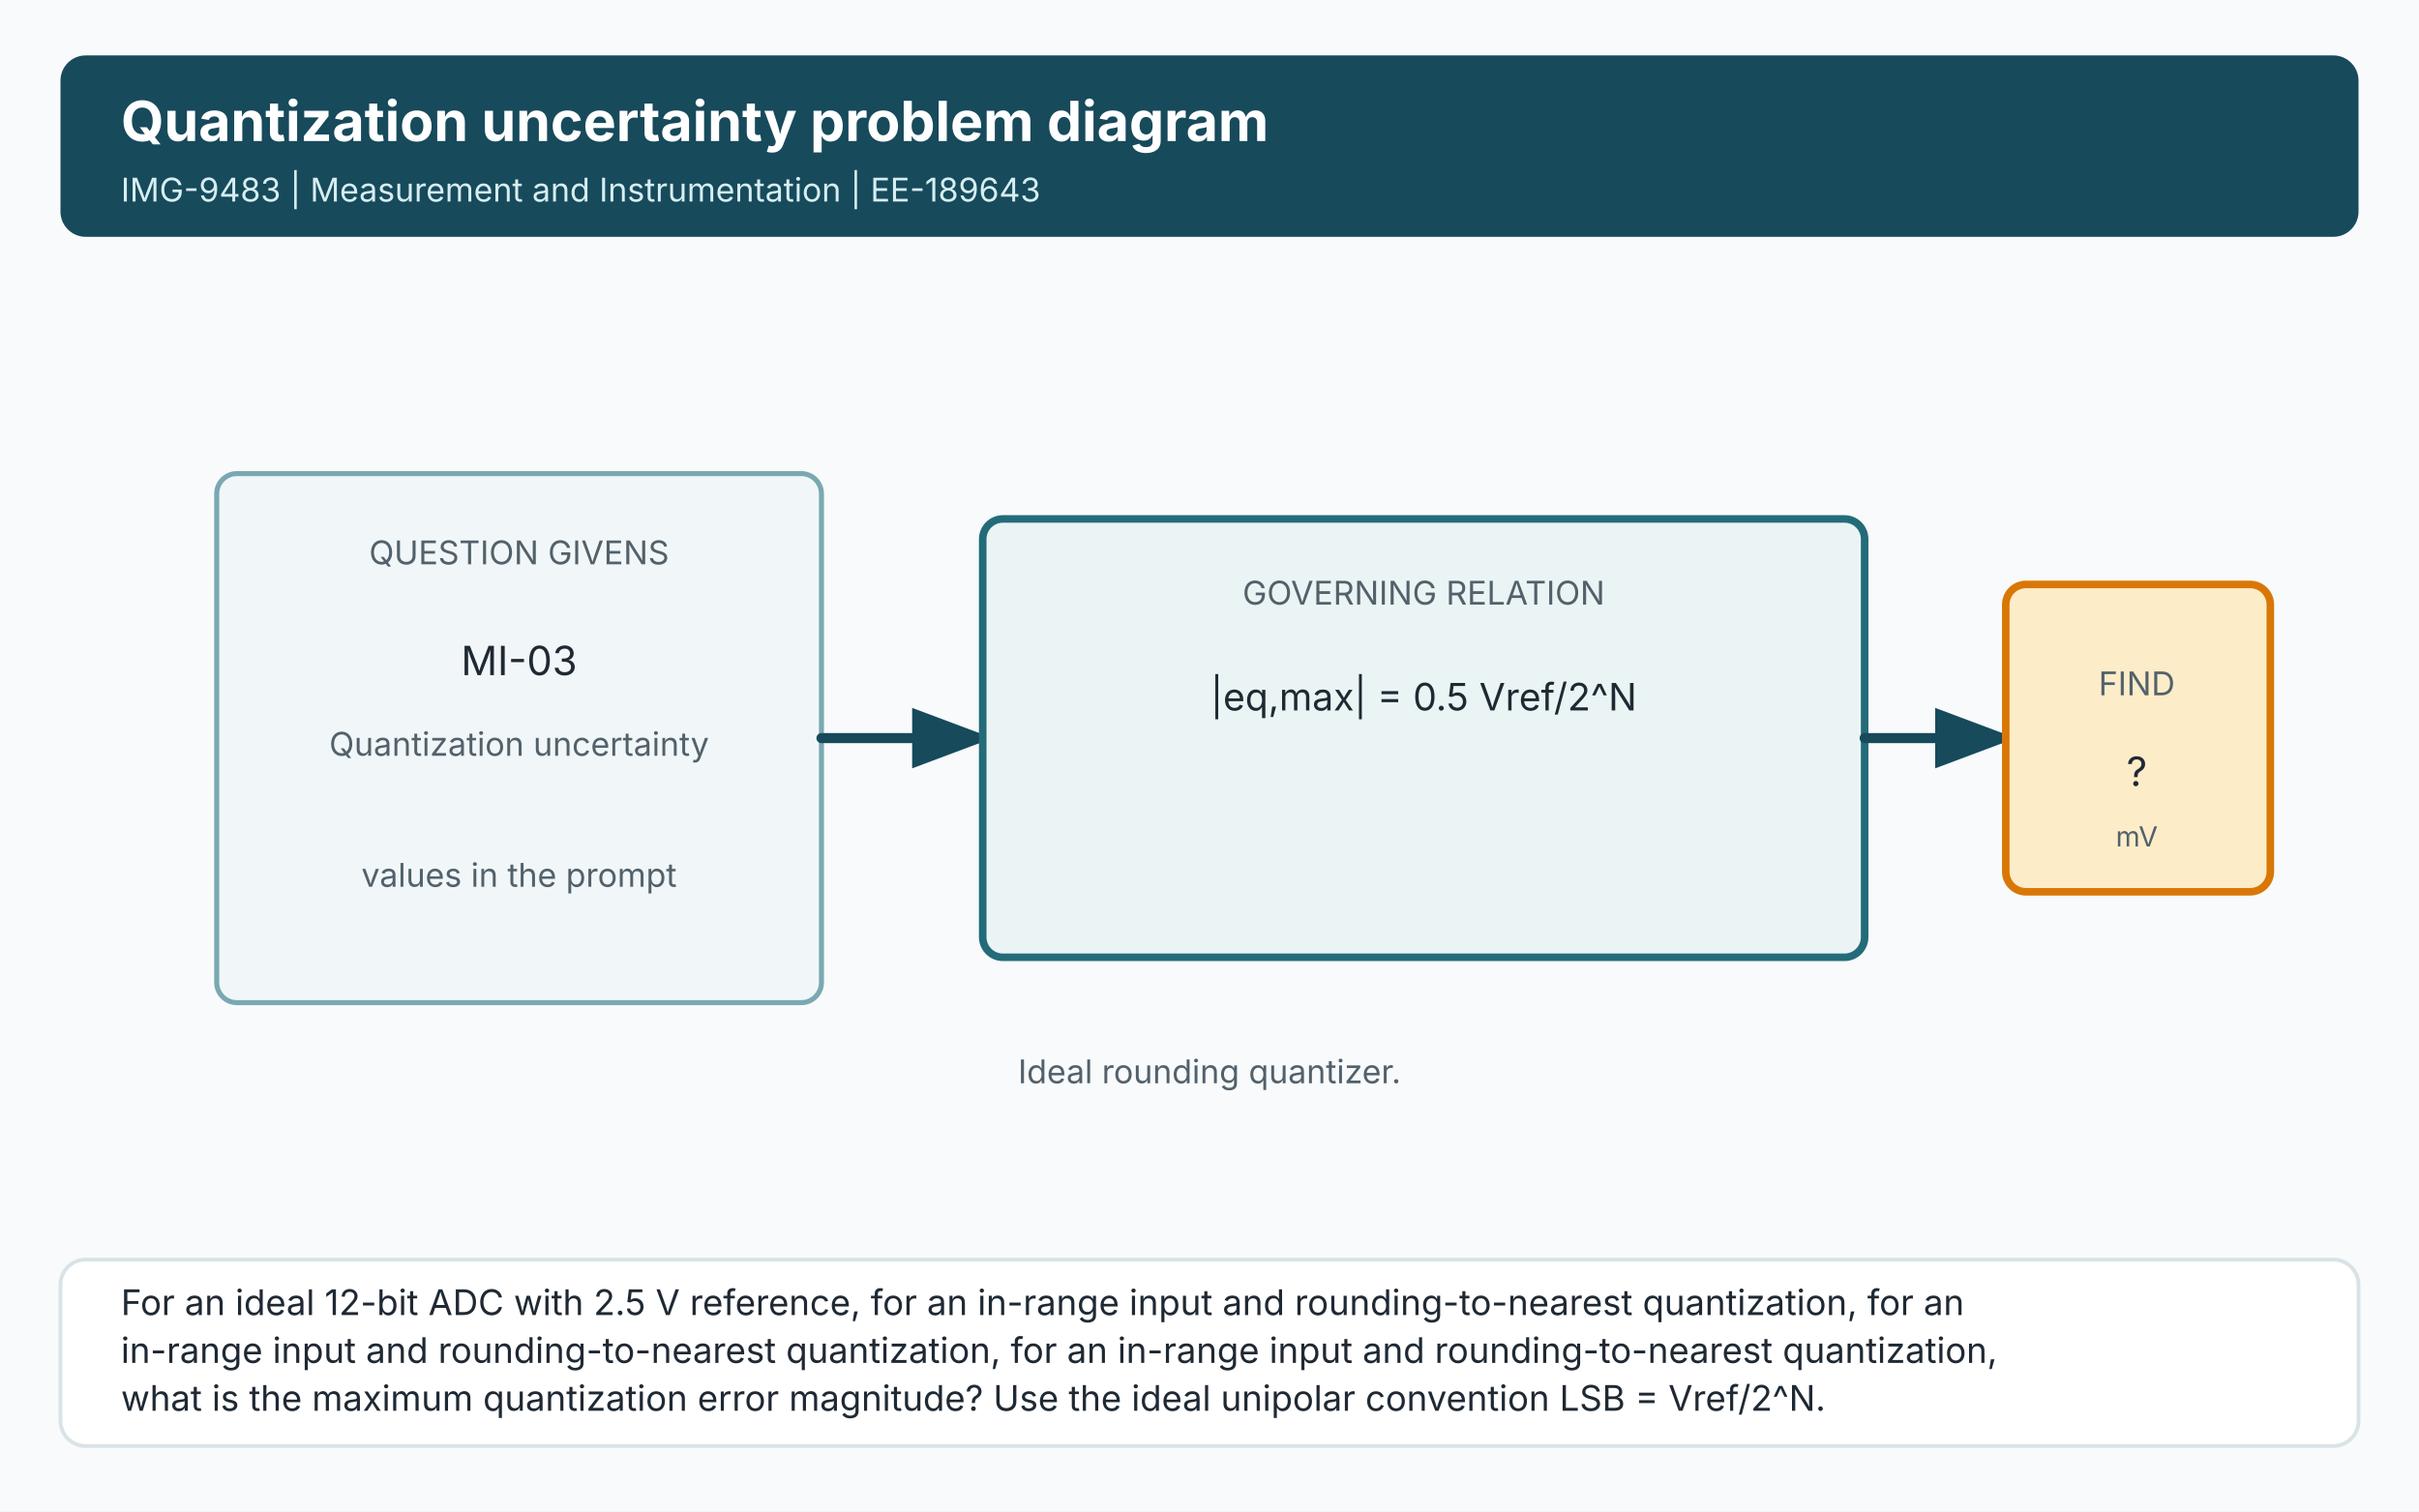
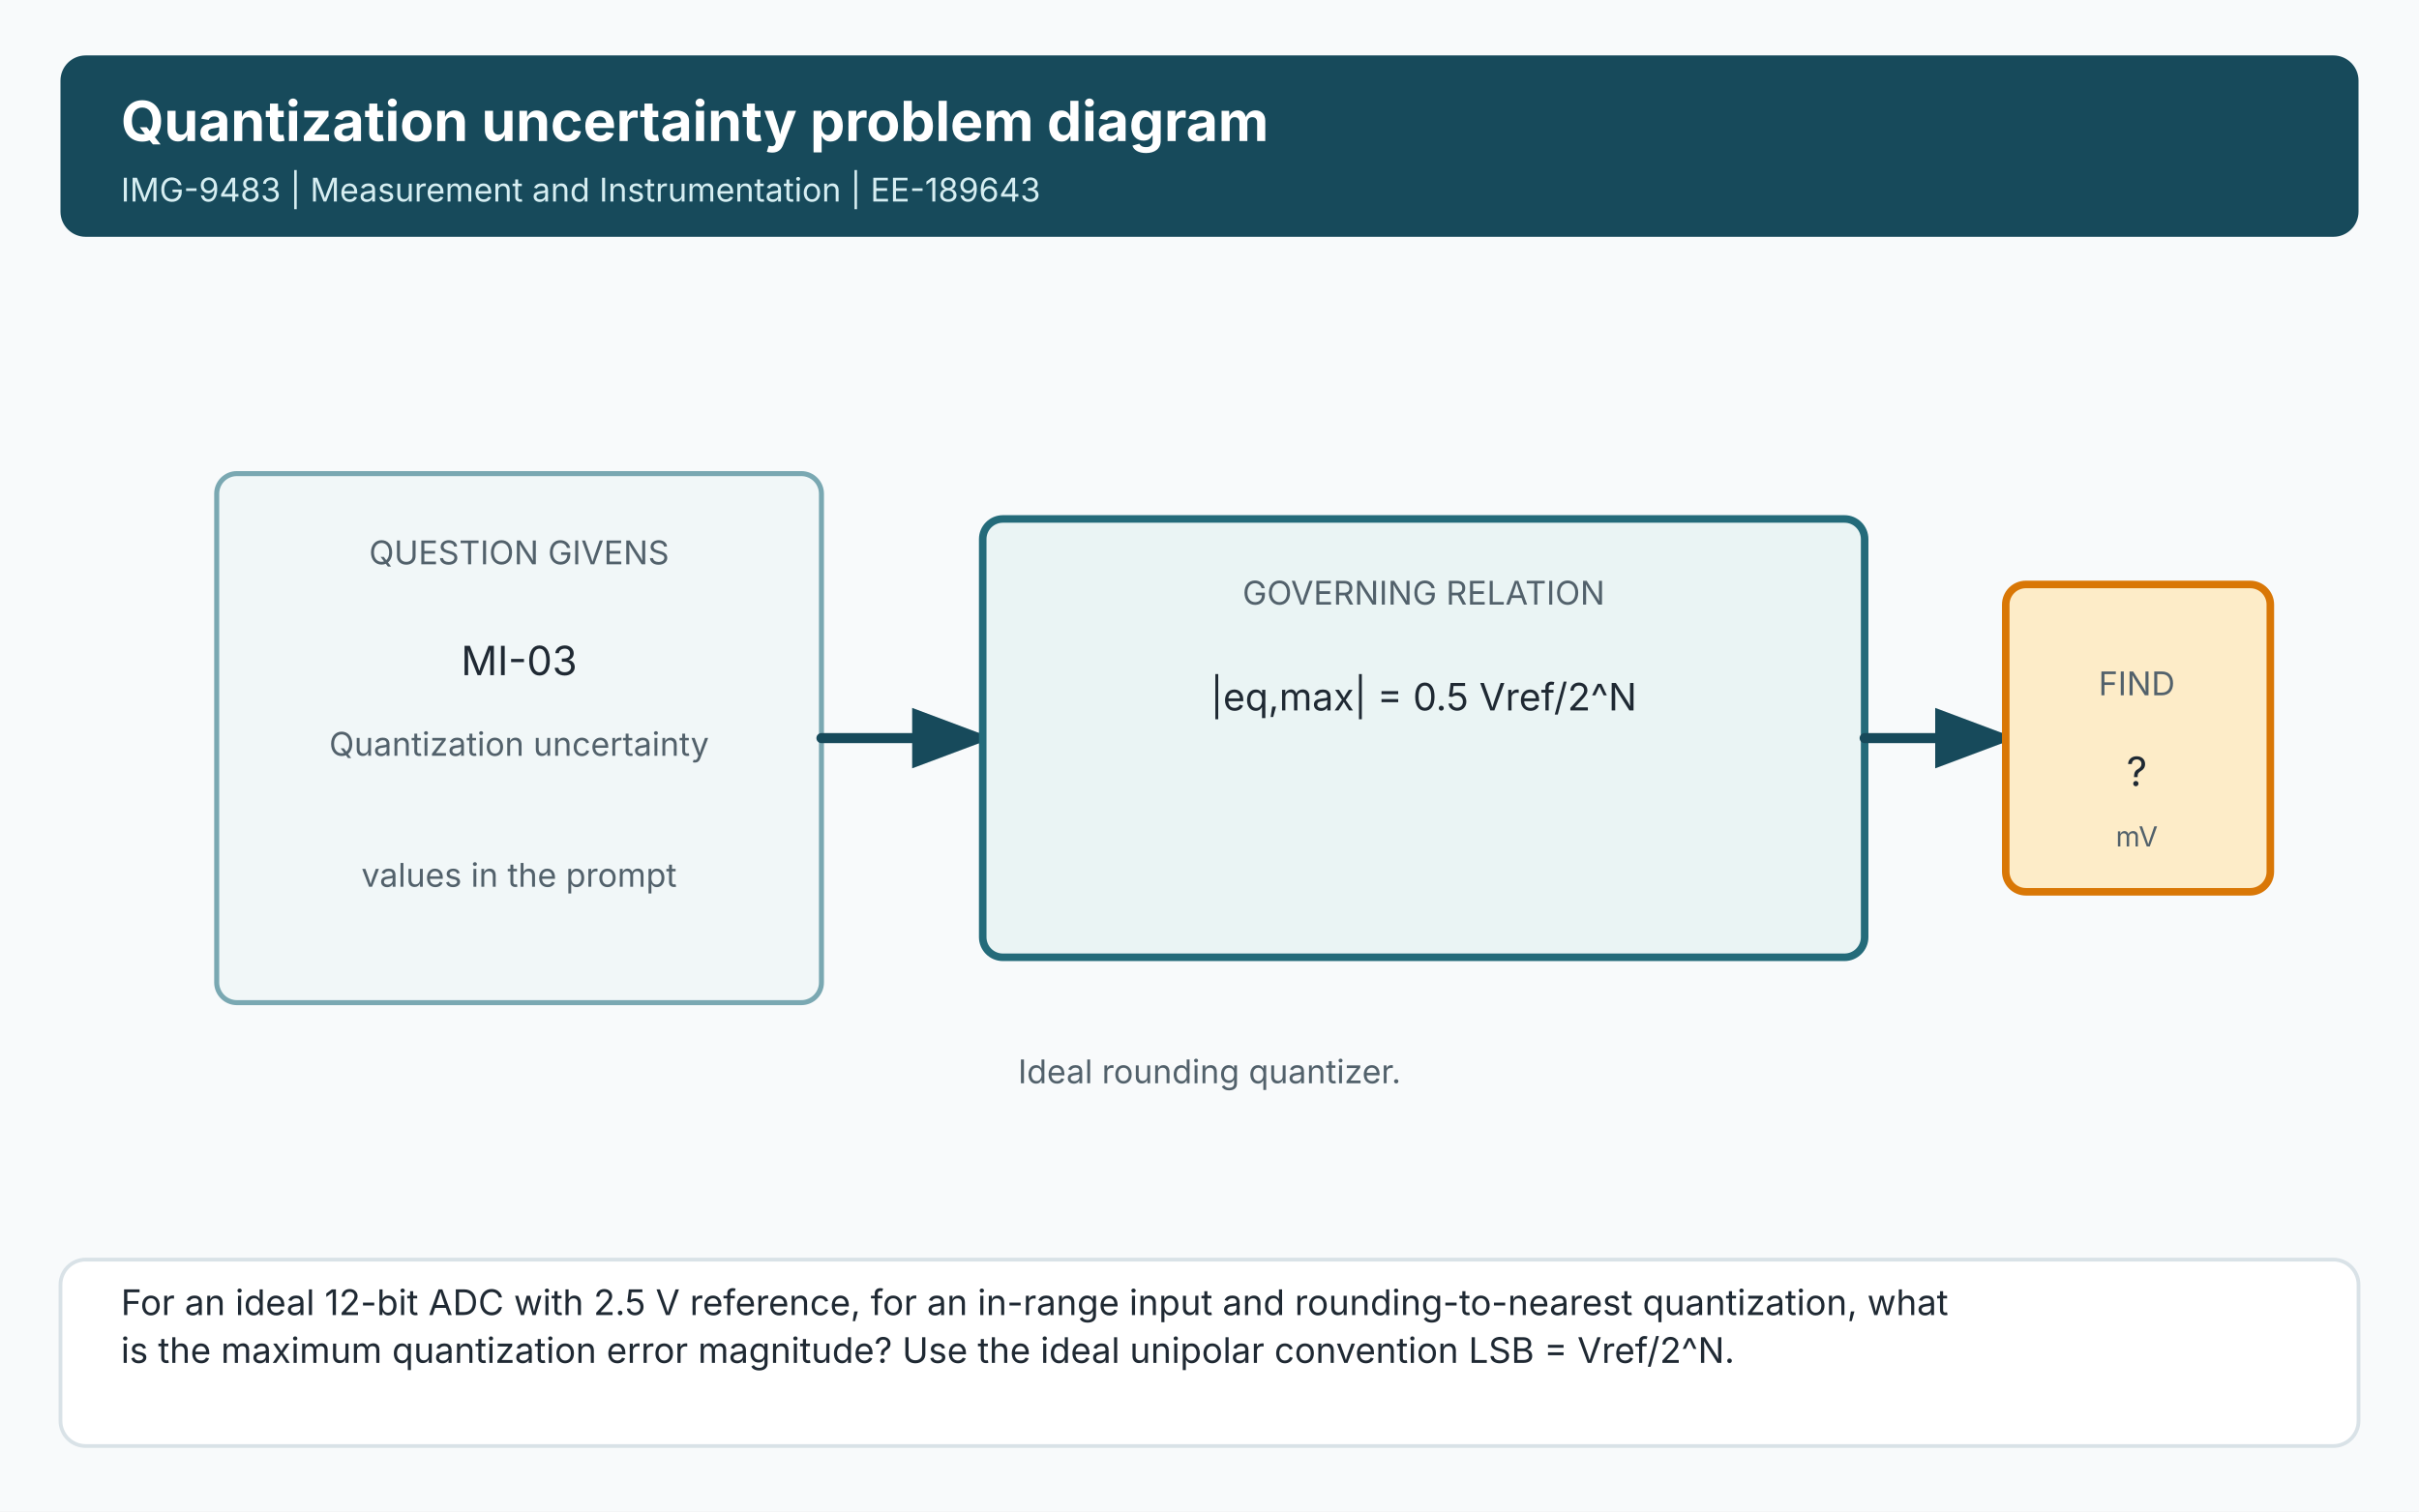
<svg xmlns="http://www.w3.org/2000/svg" width="960" height="600" viewBox="0 0 960 600" role="img" aria-labelledby="title desc">
  <defs>
    <marker id="arrow" markerWidth="10" markerHeight="10" refX="7" refY="3" orient="auto" markerUnits="strokeWidth">
      <path d="M0,0 L0,6 L8,3 z" fill="#174A5B" />
    </marker>
    <style>
.wire{stroke:#174A5B;stroke-width:4;fill:none;stroke-linecap:round;stroke-linejoin:round}
.thin{stroke:#44606B;stroke-width:2.4;fill:none;stroke-linecap:round;stroke-linejoin:round}
.accent{stroke:#D97706;stroke-width:4;fill:none;stroke-linecap:round;stroke-linejoin:round}
.accentFill{fill:#FDECC8;stroke:#D97706;stroke-width:3}
.box{fill:#EAF4F4;stroke:#246B7A;stroke-width:3}
.panel{fill:#FFFFFF;stroke:#D9E2E7;stroke-width:1.5}
.soft{fill:#F1F7F8;stroke:#7AA8B2;stroke-width:2}
.label{font-family:Inter,Arial,sans-serif;font-size:16px;fill:#1F2933}
.small{font-family:Inter,Arial,sans-serif;font-size:13px;fill:#52616B}
.tiny{font-family:Inter,Arial,sans-serif;font-size:11px;fill:#52616B}
.math{font-family:Inter,Arial,sans-serif;font-size:15px;fill:#1F2933}
</style>
  </defs>
  <rect x="0" y="0" width="960" height="600" fill="#F8FAFB" />
  <rect x="24" y="22" width="912" height="72" rx="10" fill="#174A5B" />
  <text x="48" y="56" font-family="Inter,Arial,sans-serif" font-size="22" font-weight="700" fill="#FFFFFF">Quantization uncertainty problem diagram</text>
  <text x="48" y="80" font-family="Inter,Arial,sans-serif" font-size="13" fill="#D6EEF2">IMG-9483 | Measurement and Instrumentation | EE-189643</text>
  <rect class="soft" x="86" y="188" width="240" height="210" rx="8" />
  <text class="small" x="206" y="224" text-anchor="middle">QUESTION GIVENS</text>
  <text class="label" x="206" y="268" text-anchor="middle">MI-03</text>
  <text class="small" x="206" y="352" text-anchor="middle">values in the prompt</text>
  <line class="wire" x1="326" y1="293" x2="390" y2="293" marker-end="url(#arrow)" />
  <rect class="box" x="390" y="206" width="350" height="174" rx="8" />
  <text class="small" x="565" y="240" text-anchor="middle">GOVERNING RELATION</text>
  <line class="wire" x1="740" y1="293" x2="796" y2="293" marker-end="url(#arrow)" />
  <rect class="accentFill" x="796" y="232" width="105" height="122" rx="8" />
  <text class="small" x="848" y="276" text-anchor="middle">FIND</text>
  <text class="label" x="848" y="312" text-anchor="middle">?</text>
  <text class="tiny" x="848" y="336" text-anchor="middle">mV</text>
  <text class="small" x="206" y="300" text-anchor="middle">Quantization uncertainty</text>
  <text class="math" x="565" y="282" text-anchor="middle">|eq,max| = 0.5 Vref/2^N</text>
  <text class="small" x="480" y="430" text-anchor="middle">Ideal rounding quantizer.</text>
  <rect class="panel" x="24" y="500" width="912" height="74" rx="10" />
-   <text x="48" y="522" font-family="Inter,Arial,sans-serif" font-size="14" fill="#1F2933">For an ideal 12-bit ADC with 2.5 V reference, for an in-range input and rounding-to-nearest quantization, for an</text>
-   <text x="48" y="541" font-family="Inter,Arial,sans-serif" font-size="14" fill="#1F2933">in-range input and rounding-to-nearest quantization, for an in-range input and rounding-to-nearest quantization,</text>
-   <text x="48" y="560" font-family="Inter,Arial,sans-serif" font-size="14" fill="#1F2933">what is the maximum quantization error magnitude? Use the ideal unipolar convention LSB = Vref/2^N.</text>
+   <text x="48" y="522" font-family="Inter,Arial,sans-serif" font-size="14" fill="#1F2933">For an ideal 12-bit ADC with 2.5 V reference, for an in-range input and rounding-to-nearest quantization, what</text>
+   <text x="48" y="541" font-family="Inter,Arial,sans-serif" font-size="14" fill="#1F2933">is the maximum quantization error magnitude? Use the ideal unipolar convention LSB = Vref/2^N.</text>
</svg>
